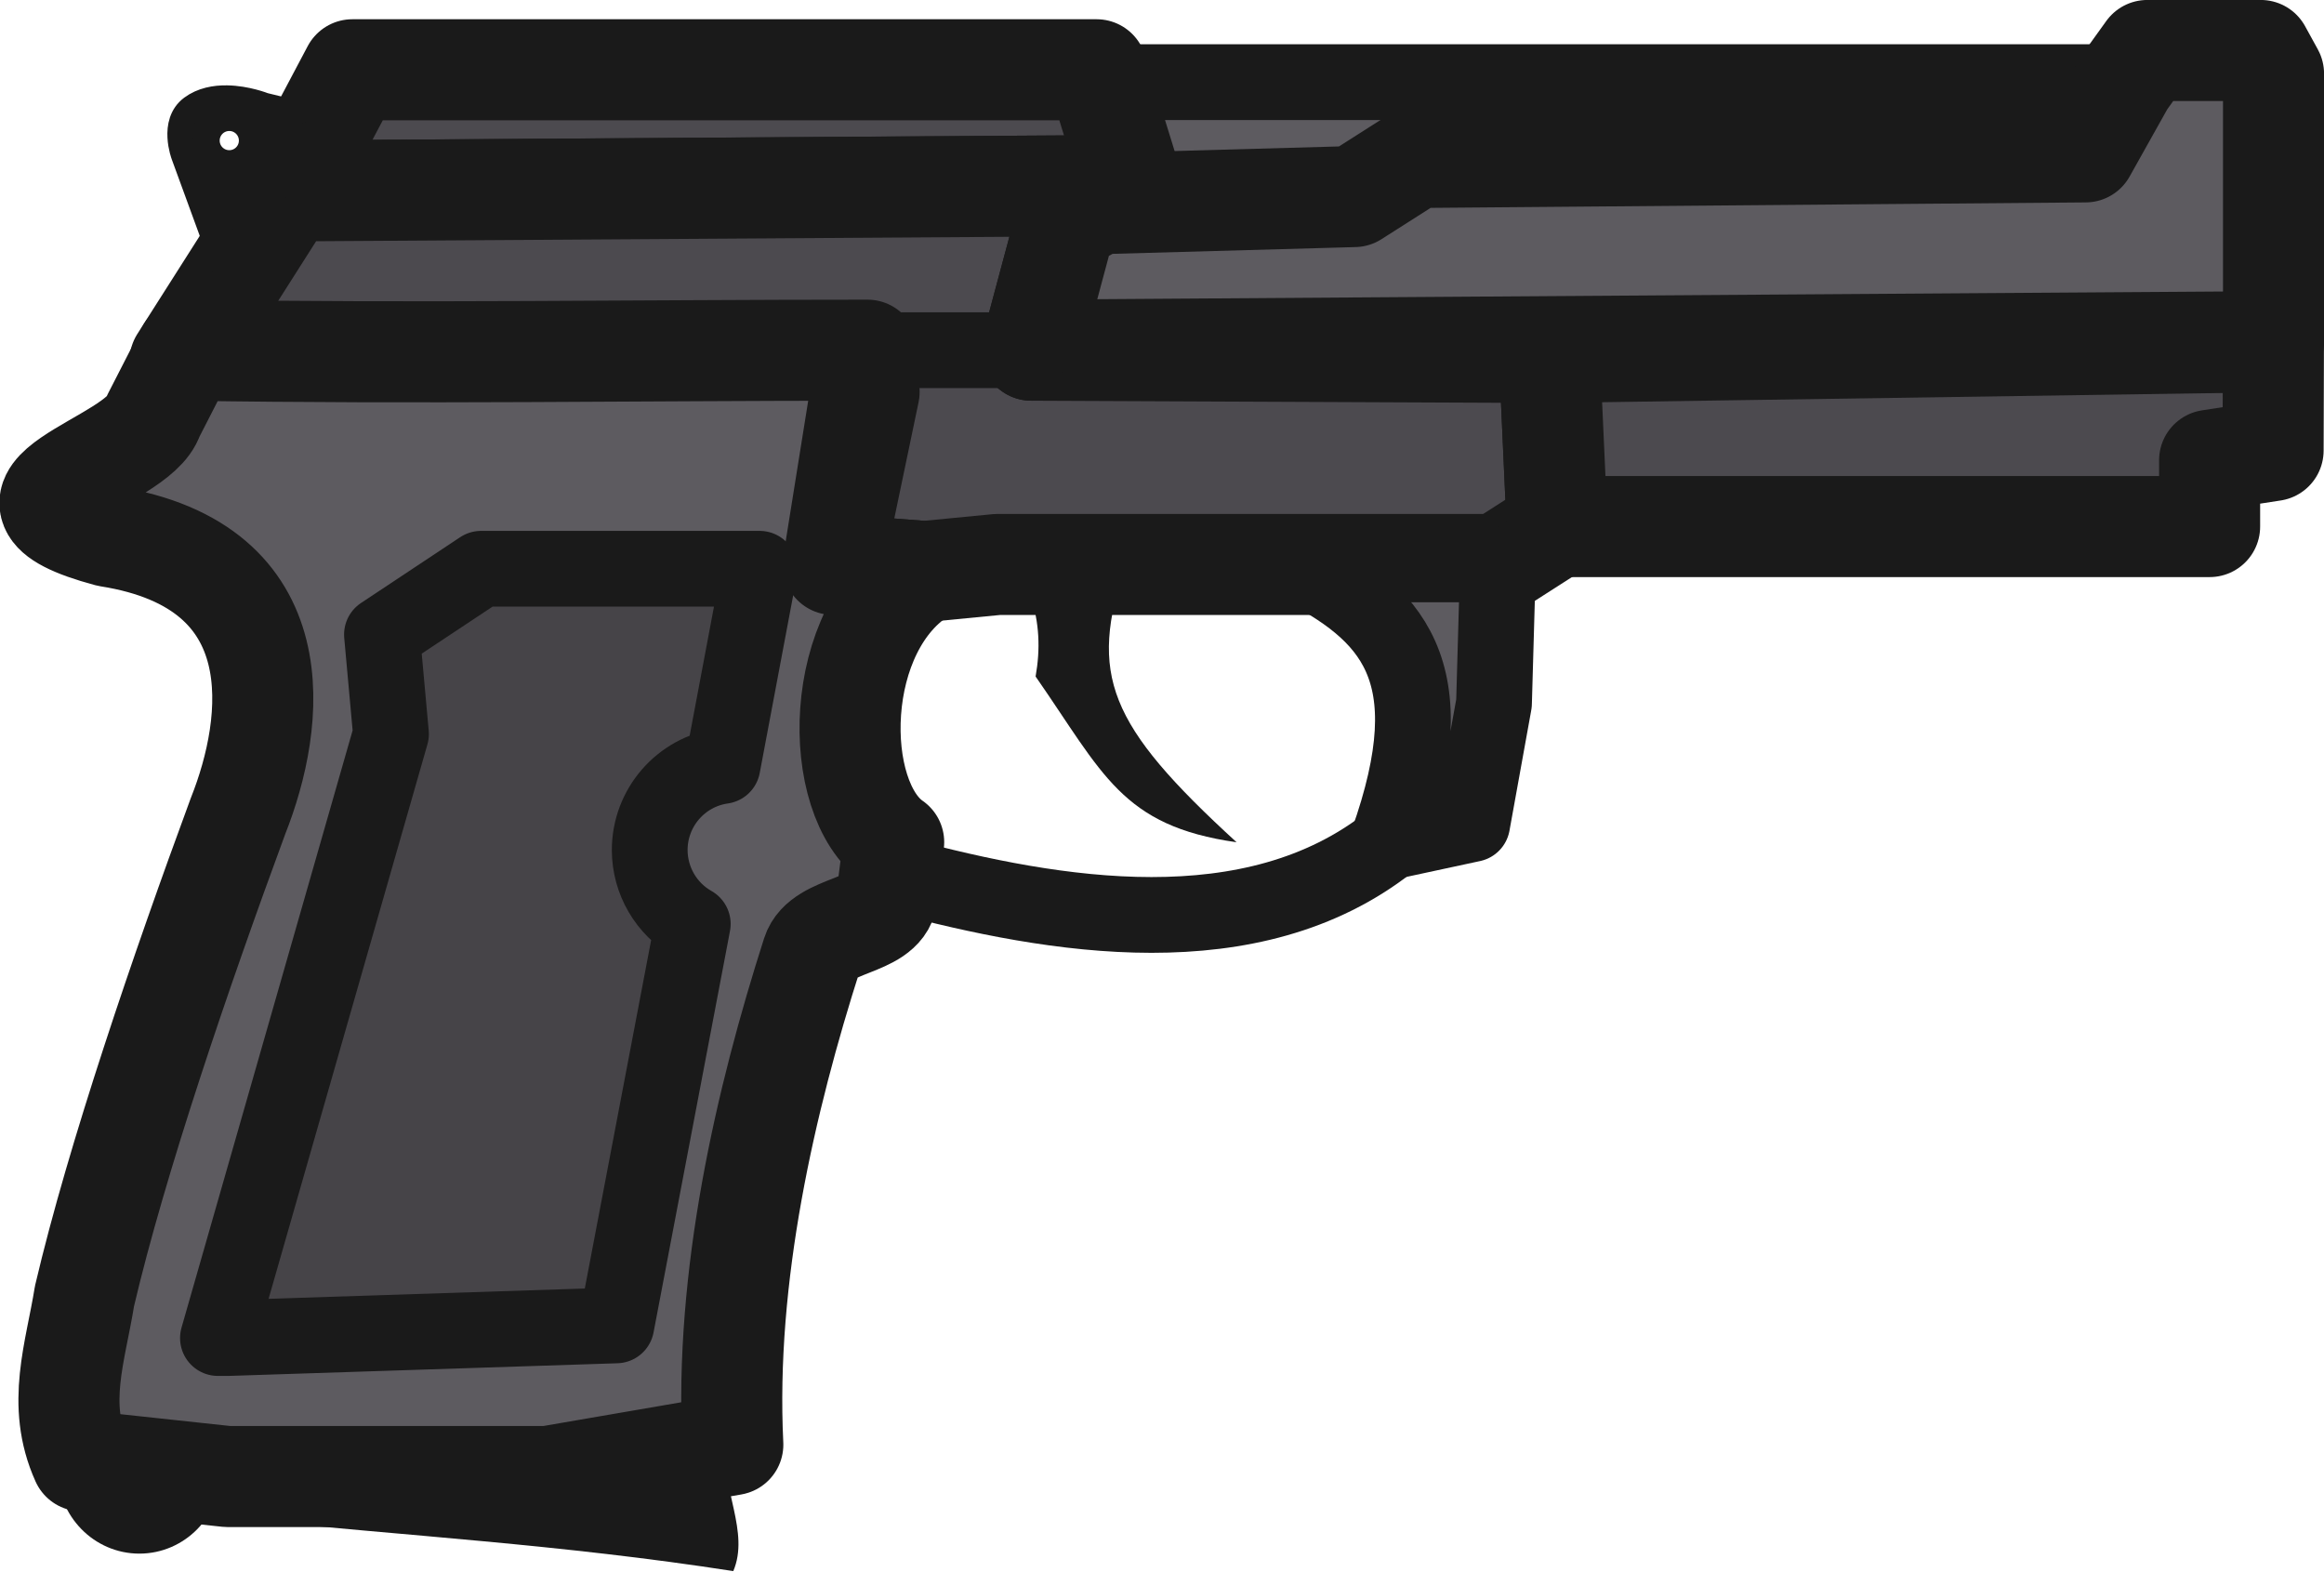
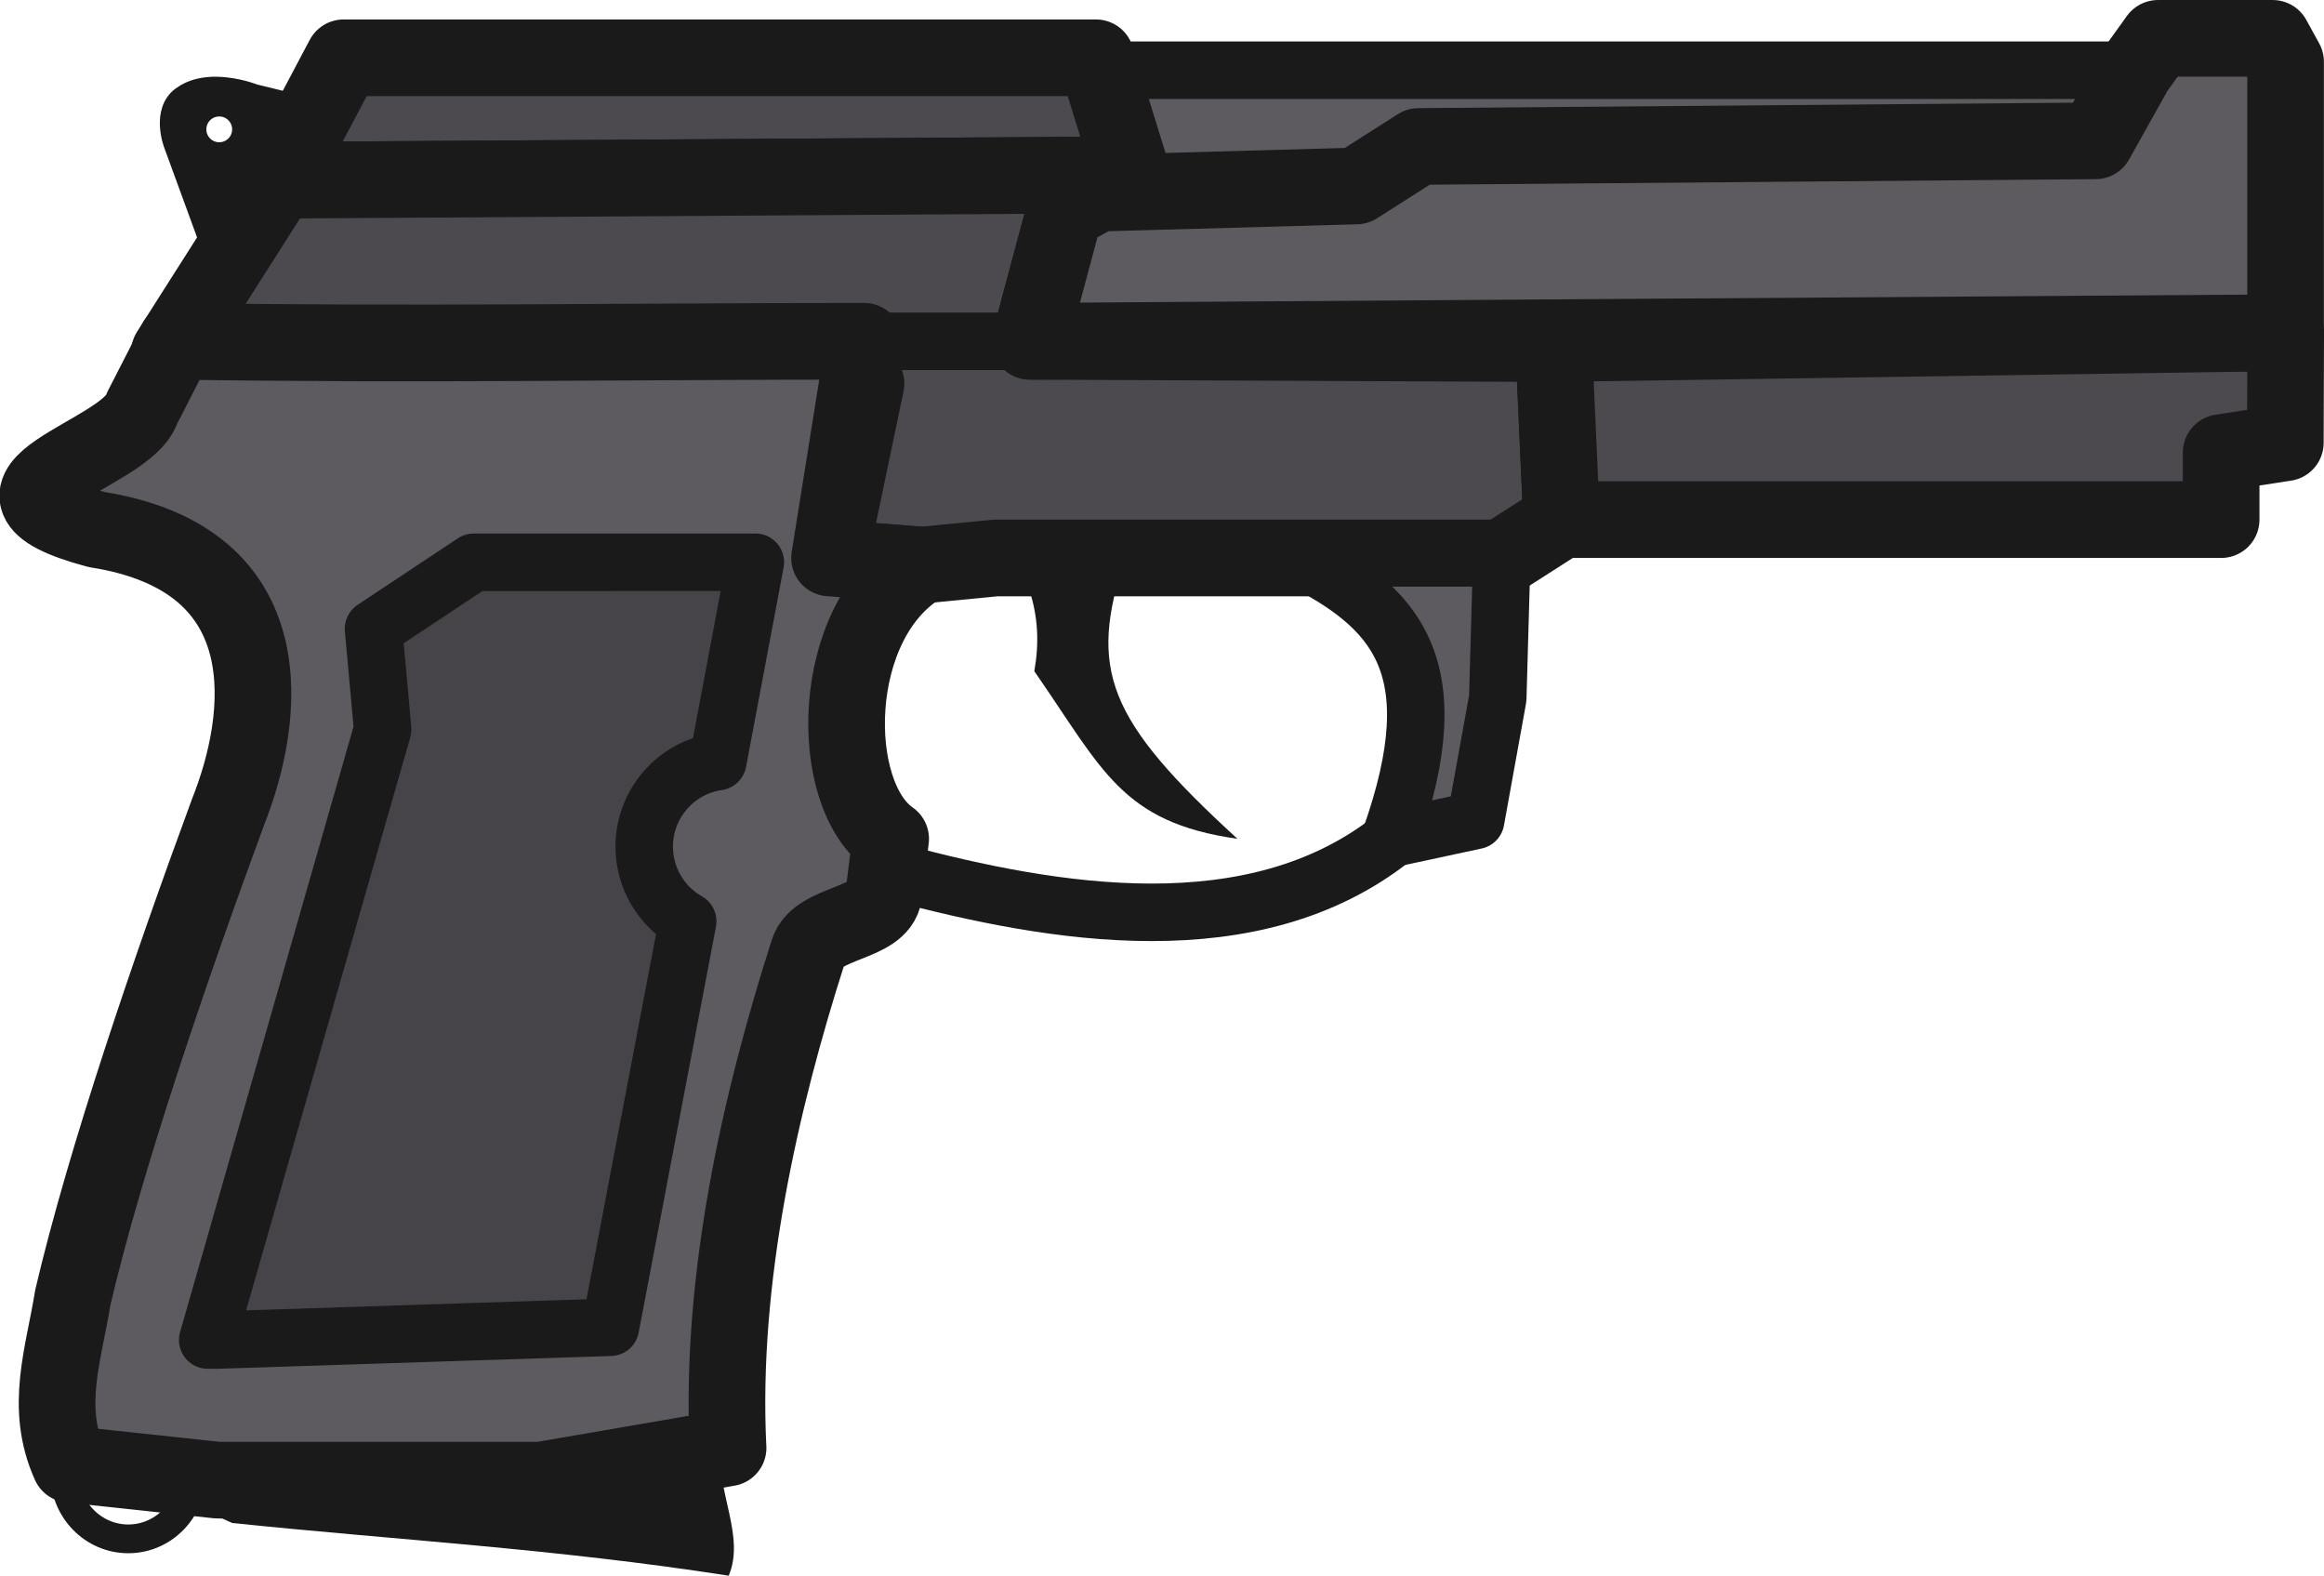
- <svg xmlns="http://www.w3.org/2000/svg" width="184.005" height="124.388" viewBox="0 0 48.685 32.911" version="1.1" id="svg1" xml:space="preserve">
+ <svg xmlns="http://www.w3.org/2000/svg" width="242.622" height="164.468" viewBox="0 0 64.194 43.516" version="1.1" id="svg1" xml:space="preserve">
  <defs id="defs1" />
-   <g id="layer1" transform="translate(-100.6614,-129.1235)">
+   <g id="layer1" transform="translate(-92.90484,-123.9879)">
    <g id="g24">
-       <path style="opacity:1;fill:#5d5b60;fill-opacity:1;stroke:#1a1a1a;stroke-width:1.587;stroke-linecap:square;stroke-linejoin:round;stroke-dasharray:none" d="m 123.886,130.844 h 0.643 20.638 l -0.819,1.462 -14.031,0.117 -1.286,0.819 h -4.853 z" id="path1" />
-       <path style="opacity:1;fill:#4c4a4f;fill-opacity:1;stroke:#1a1a1a;stroke-width:2.117;stroke-linecap:square;stroke-linejoin:round;stroke-dasharray:none;stroke-opacity:1" d="m 106.7,133.122 17.683,-0.113 -0.749,-2.424 h -15.591 z" id="path17" />
-       <path style="fill:#1a1a1a;fill-opacity:1;stroke:none;stroke-width:1.058;stroke-linecap:square;stroke-linejoin:round" d="m 124.241,140.947 c -0.774,2.322 -0.373,3.349 2.325,5.82 -2.411,-0.342 -2.798,-1.442 -4.21,-3.472 0.102,-0.579 0.081,-1.125 -0.107,-1.694 l -0.692,-0.654 z" id="path2" />
-       <path style="fill:none;fill-opacity:1;stroke:#1a1a1a;stroke-width:1.587;stroke-linecap:square;stroke-linejoin:round;stroke-dasharray:none;stroke-opacity:1" d="m 119.516,147.462 c 3.251,0.87 7.377,1.569 10.252,-0.695" id="path3" />
-       <path style="opacity:1;fill:#4c4a4f;fill-opacity:1;stroke:#1a1a1a;stroke-width:2.117;stroke-linecap:square;stroke-linejoin:round;stroke-dasharray:none;stroke-opacity:1" d="m 106.7,133.122 -2.268,3.565 14.436,0.647 -0.755,3.614 1.916,0.148 1.529,-0.148 h 10.484 l 1.24,-0.794 -0.165,-3.647 -10.852,-0.048 0.721,-2.689 1.397,-0.761 z" id="path18" />
-       <path style="fill:#5d5b60;fill-opacity:1;stroke:#1a1a1a;stroke-width:1.587;stroke-linecap:square;stroke-linejoin:round;stroke-dasharray:none;stroke-opacity:1" d="m 129.727,146.767 1.775,-0.382 0.457,-2.528 0.083,-2.91 h -4.217 c 1.98,1.009 3.192,2.194 1.902,5.82 z" id="path4" />
-       <g id="g22" transform="matrix(1.119026,0,0,1.142153,-14.62893,-19.43331)" style="stroke-width:0.885" />
-       <path style="fill:#5d5b60;fill-opacity:1;stroke:#1a1a1a;stroke-width:1.058;stroke-linecap:round;stroke-linejoin:round;stroke-opacity:1" d="m 122.986,133.77 -0.721,2.689" id="path10" />
-       <path style="fill:#1a1a1a;fill-opacity:1;stroke:none;stroke-width:1.058;stroke-linecap:square;stroke-linejoin:round;stroke-opacity:1" d="m 116.023,162.035 c -3.629,-0.563 -6.868,-0.737 -10.289,-1.092 l -0.216,-0.098 c -0.215,-0.214 0.023,-0.823 0.022,-0.827 l 8.291,-0.234 2.017,-0.438 c -0.079,0.964 0.521,1.875 0.175,2.689 z" id="path11" />
-       <ellipse style="fill:none;fill-opacity:1;stroke:#1a1a1a;stroke-width:0.794;stroke-linecap:square;stroke-linejoin:round;stroke-dasharray:none;stroke-opacity:1" id="path12" cx="103.581" cy="159.921" rx="1.318" ry="1.351" />
-       <path id="path13" style="opacity:1;fill:#1a1a1a;fill-opacity:1;stroke:#1a1a1a;stroke-width:0.529;stroke-linecap:square;stroke-linejoin:round;stroke-dasharray:none;stroke-opacity:1" d="m 105.414,131.176 c -0.249,-0.004 -0.517,0.044 -0.735,0.205 -0.428,0.316 -0.17,0.992 -0.17,0.992 l 0.775,2.119 0.052,0.186 2.42,-3.453 -0.946,0.254 -0.615,-0.15 c 0,0 -0.365,-0.147 -0.78,-0.153 z m 0.051,0.427 a 0.465,0.465 0 0 1 0.465,0.465 0.465,0.465 0 0 1 -0.465,0.466 0.465,0.465 0 0 1 -0.466,-0.466 0.465,0.465 0 0 1 0.466,-0.465 z" />
-       <path style="opacity:1;fill:#5d5b60;fill-opacity:1;stroke:#1a1a1a;stroke-width:2.117;stroke-linecap:square;stroke-linejoin:round;stroke-dasharray:none;stroke-opacity:1" d="m 116.01,159.387 -3.875,0.667 h -6.707 l -3.056,-0.329 c -0.536,-1.187 -0.128,-2.277 0.059,-3.449 0.675,-2.88 2.024,-6.823 3.217,-10.059 0.779,-1.96 1.209,-5.238 -2.716,-5.857 -3.104,-0.832 0.633,-1.528 0.938,-2.517 l 0.709,-1.384 c 4.838,0.077 9.415,0 14.255,0 l -0.719,4.488 1.916,0.148 c -1.953,1.164 -1.963,4.765 -0.648,5.671 l -0.142,1.148 c -0.092,0.628 -1.366,0.567 -1.564,1.186 -0.982,3.065 -1.837,6.76 -1.664,10.286 z" id="path14" />
-       <path id="path15" style="opacity:1;fill:#464448;fill-opacity:1;stroke:#1a1a1a;stroke-width:1.587;stroke-linecap:square;stroke-linejoin:round;stroke-dasharray:none;stroke-opacity:1" d="m 110.74,141.038 -2.077,1.378 0.189,2.084 -3.625,12.653 h 0.208 l 8.138,-0.265 1.551,-8.145 0.05,-0.265 c -0.556,-0.315 -0.9,-0.905 -0.902,-1.546 2e-5,-0.887 0.65,-1.638 1.525,-1.763 l 0.778,-4.131 z" />
-       <path style="opacity:1;fill:#4c4a4f;fill-opacity:1;stroke:#1a1a1a;stroke-width:2.117;stroke-linecap:round;stroke-linejoin:round;stroke-dasharray:none;stroke-opacity:1" d="m 133.282,140.154 v 0 h 13.668 v -1.388 l 1.33,-0.205 0.007,-2.28 -15.17,0.226 z" id="path20" />
-       <path style="opacity:1;fill:#5d5b60;fill-opacity:1;stroke:#1a1a1a;stroke-width:2.117;stroke-linecap:round;stroke-linejoin:round;stroke-dasharray:none;stroke-opacity:1" d="m 148.288,136.281 -26.022,0.178 0.721,-2.689 0.699,-0.38 5.347,-0.149 1.286,-0.819 14.031,-0.117 0.819,-1.462 0.476,-0.662 h 2.377 l 0.267,0.486 v 0.982 1.716 2.916" id="path22" />
-       <path style="opacity:1;fill:#464448;fill-opacity:1;stroke:#1a1a1a;stroke-width:1.587;stroke-linecap:round;stroke-linejoin:round;stroke-dasharray:none;stroke-opacity:1" d="M 122.265,136.459 H 104.577" id="path23" />
+       <path style="opacity:1;fill:#5d5b60;fill-opacity:1;stroke:#1a1a1a;stroke-width:1.588;stroke-linecap:square;stroke-linejoin:round;stroke-dasharray:none" d="m 123.515,125.928 h 0.857 27.509 l -1.091,1.948 -18.703,0.156 -1.714,1.091 h -6.468 z" id="path1" />
+       <path style="opacity:1;fill:#4c4a4f;fill-opacity:1;stroke:#1a1a1a;stroke-width:2.117;stroke-linecap:square;stroke-linejoin:round;stroke-dasharray:none;stroke-opacity:1" d="m 100.607,128.965 23.57,-0.15 -0.999,-3.231 h -20.782 z" id="path17" />
+       <path style="fill:#1a1a1a;fill-opacity:1;stroke:none;stroke-width:1.058;stroke-linecap:square;stroke-linejoin:round" d="m 123.987,139.396 c -1.032,3.095 -0.497,4.464 3.099,7.757 -3.214,-0.455 -3.729,-1.922 -5.611,-4.628 0.136,-0.772 0.108,-1.5 -0.142,-2.258 l -0.922,-0.871 z" id="path2" />
+       <path style="fill:none;fill-opacity:1;stroke:#1a1a1a;stroke-width:1.588;stroke-linecap:square;stroke-linejoin:round;stroke-dasharray:none;stroke-opacity:1" d="m 117.689,148.08 c 4.334,1.159 9.832,2.092 13.666,-0.926" id="path3" />
+       <path style="opacity:1;fill:#4c4a4f;fill-opacity:1;stroke:#1a1a1a;stroke-width:2.117;stroke-linecap:square;stroke-linejoin:round;stroke-dasharray:none;stroke-opacity:1" d="m 100.607,128.965 -3.023,4.752 19.242,0.863 -1.006,4.817 2.553,0.198 2.038,-0.198 h 13.975 l 1.653,-1.058 -0.22,-4.861 -14.464,-0.064 0.96,-3.584 1.863,-1.014 z" id="path18" />
+       <path style="fill:#5d5b60;fill-opacity:1;stroke:#1a1a1a;stroke-width:1.588;stroke-linecap:square;stroke-linejoin:round;stroke-dasharray:none;stroke-opacity:1" d="m 131.3,147.153 2.366,-0.509 0.61,-3.37 0.11,-3.879 h -5.621 c 2.64,1.345 4.255,2.925 2.535,7.757 z" id="path4" />
+       <g id="g22" transform="matrix(1.491574,0,0,1.522401,-61.1156,-74.37909)" style="stroke-width:0.664" />
+       <path style="fill:#5d5b60;fill-opacity:1;stroke:#1a1a1a;stroke-width:1.058;stroke-linecap:round;stroke-linejoin:round;stroke-opacity:1" d="m 122.314,129.829 -0.96,3.584" id="path10" />
+       <path style="fill:#1a1a1a;fill-opacity:1;stroke:none;stroke-width:1.058;stroke-linecap:square;stroke-linejoin:round;stroke-opacity:1" d="m 113.033,167.503 c -4.837,-0.751 -9.155,-0.982 -13.715,-1.455 l -0.288,-0.131 c -0.286,-0.285 0.031,-1.096 0.029,-1.102 l 11.051,-0.312 2.689,-0.584 c -0.105,1.285 0.694,2.499 0.234,3.585 z" id="path11" />
+       <ellipse style="fill:none;fill-opacity:1;stroke:#1a1a1a;stroke-width:0.794;stroke-linecap:square;stroke-linejoin:round;stroke-dasharray:none;stroke-opacity:1" id="path12" cx="96.448" cy="164.686" rx="1.757" ry="1.8" />
+       <path id="path13" style="opacity:1;fill:#1a1a1a;fill-opacity:1;stroke:#1a1a1a;stroke-width:0.529;stroke-linecap:square;stroke-linejoin:round;stroke-dasharray:none;stroke-opacity:1" d="m 98.893,126.371 c -0.332,-0.005 -0.689,0.058 -0.979,0.273 -0.571,0.421 -0.227,1.323 -0.227,1.323 l 1.033,2.824 0.069,0.248 3.225,-4.602 -1.261,0.339 -0.82,-0.2 c 0,0 -0.486,-0.196 -1.039,-0.204 z m 0.068,0.569 a 0.62,0.62 0 0 1 0.62,0.62 0.62,0.62 0 0 1 -0.62,0.621 0.62,0.62 0 0 1 -0.621,-0.621 0.62,0.62 0 0 1 0.621,-0.62 z" />
+       <path style="opacity:1;fill:#5d5b60;fill-opacity:1;stroke:#1a1a1a;stroke-width:2.117;stroke-linecap:square;stroke-linejoin:round;stroke-dasharray:none;stroke-opacity:1" d="m 113.016,163.974 -5.166,0.89 h -8.94 l -4.074,-0.438 c -0.714,-1.583 -0.17,-3.036 0.078,-4.598 0.9,-3.839 2.698,-9.095 4.287,-13.407 1.039,-2.613 1.611,-6.982 -3.621,-7.808 -4.138,-1.109 0.844,-2.036 1.25,-3.355 l 0.945,-1.845 c 6.449,0.103 12.55,0 19.001,0 l -0.958,5.983 2.553,0.198 c -2.603,1.552 -2.616,6.351 -0.864,7.56 l -0.19,1.53 c -0.122,0.837 -1.821,0.756 -2.085,1.58 -1.309,4.086 -2.449,9.011 -2.217,13.71 z" id="path14" />
+       <path id="path15" style="opacity:1;fill:#464448;fill-opacity:1;stroke:#1a1a1a;stroke-width:1.588;stroke-linecap:square;stroke-linejoin:round;stroke-dasharray:none;stroke-opacity:1" d="m 105.991,139.516 -2.769,1.837 0.252,2.777 -4.832,16.865 h 0.277 l 10.847,-0.353 2.068,-10.857 0.067,-0.353 c -0.741,-0.42 -1.2,-1.207 -1.202,-2.06 3e-5,-1.182 0.867,-2.184 2.033,-2.351 l 1.037,-5.506 z" />
+       <path style="opacity:1;fill:#4c4a4f;fill-opacity:1;stroke:#1a1a1a;stroke-width:2.117;stroke-linecap:round;stroke-linejoin:round;stroke-dasharray:none;stroke-opacity:1" d="m 136.039,138.338 v 0 h 18.219 v -1.85 l 1.773,-0.273 0.01,-3.039 -20.221,0.301 z" id="path20" />
+       <path style="opacity:1;fill:#5d5b60;fill-opacity:1;stroke:#1a1a1a;stroke-width:2.117;stroke-linecap:round;stroke-linejoin:round;stroke-dasharray:none;stroke-opacity:1" d="m 156.04,133.176 -34.686,0.237 0.96,-3.584 0.931,-0.507 7.127,-0.198 1.714,-1.091 18.703,-0.156 1.091,-1.948 0.634,-0.882 h 3.168 l 0.356,0.647 v 1.309 2.287 3.887" id="path22" />
+       <path style="opacity:1;fill:#464448;fill-opacity:1;stroke:#1a1a1a;stroke-width:1.588;stroke-linecap:round;stroke-linejoin:round;stroke-dasharray:none;stroke-opacity:1" d="M 121.354,133.413 H 97.777" id="path23" />
    </g>
  </g>
</svg>
